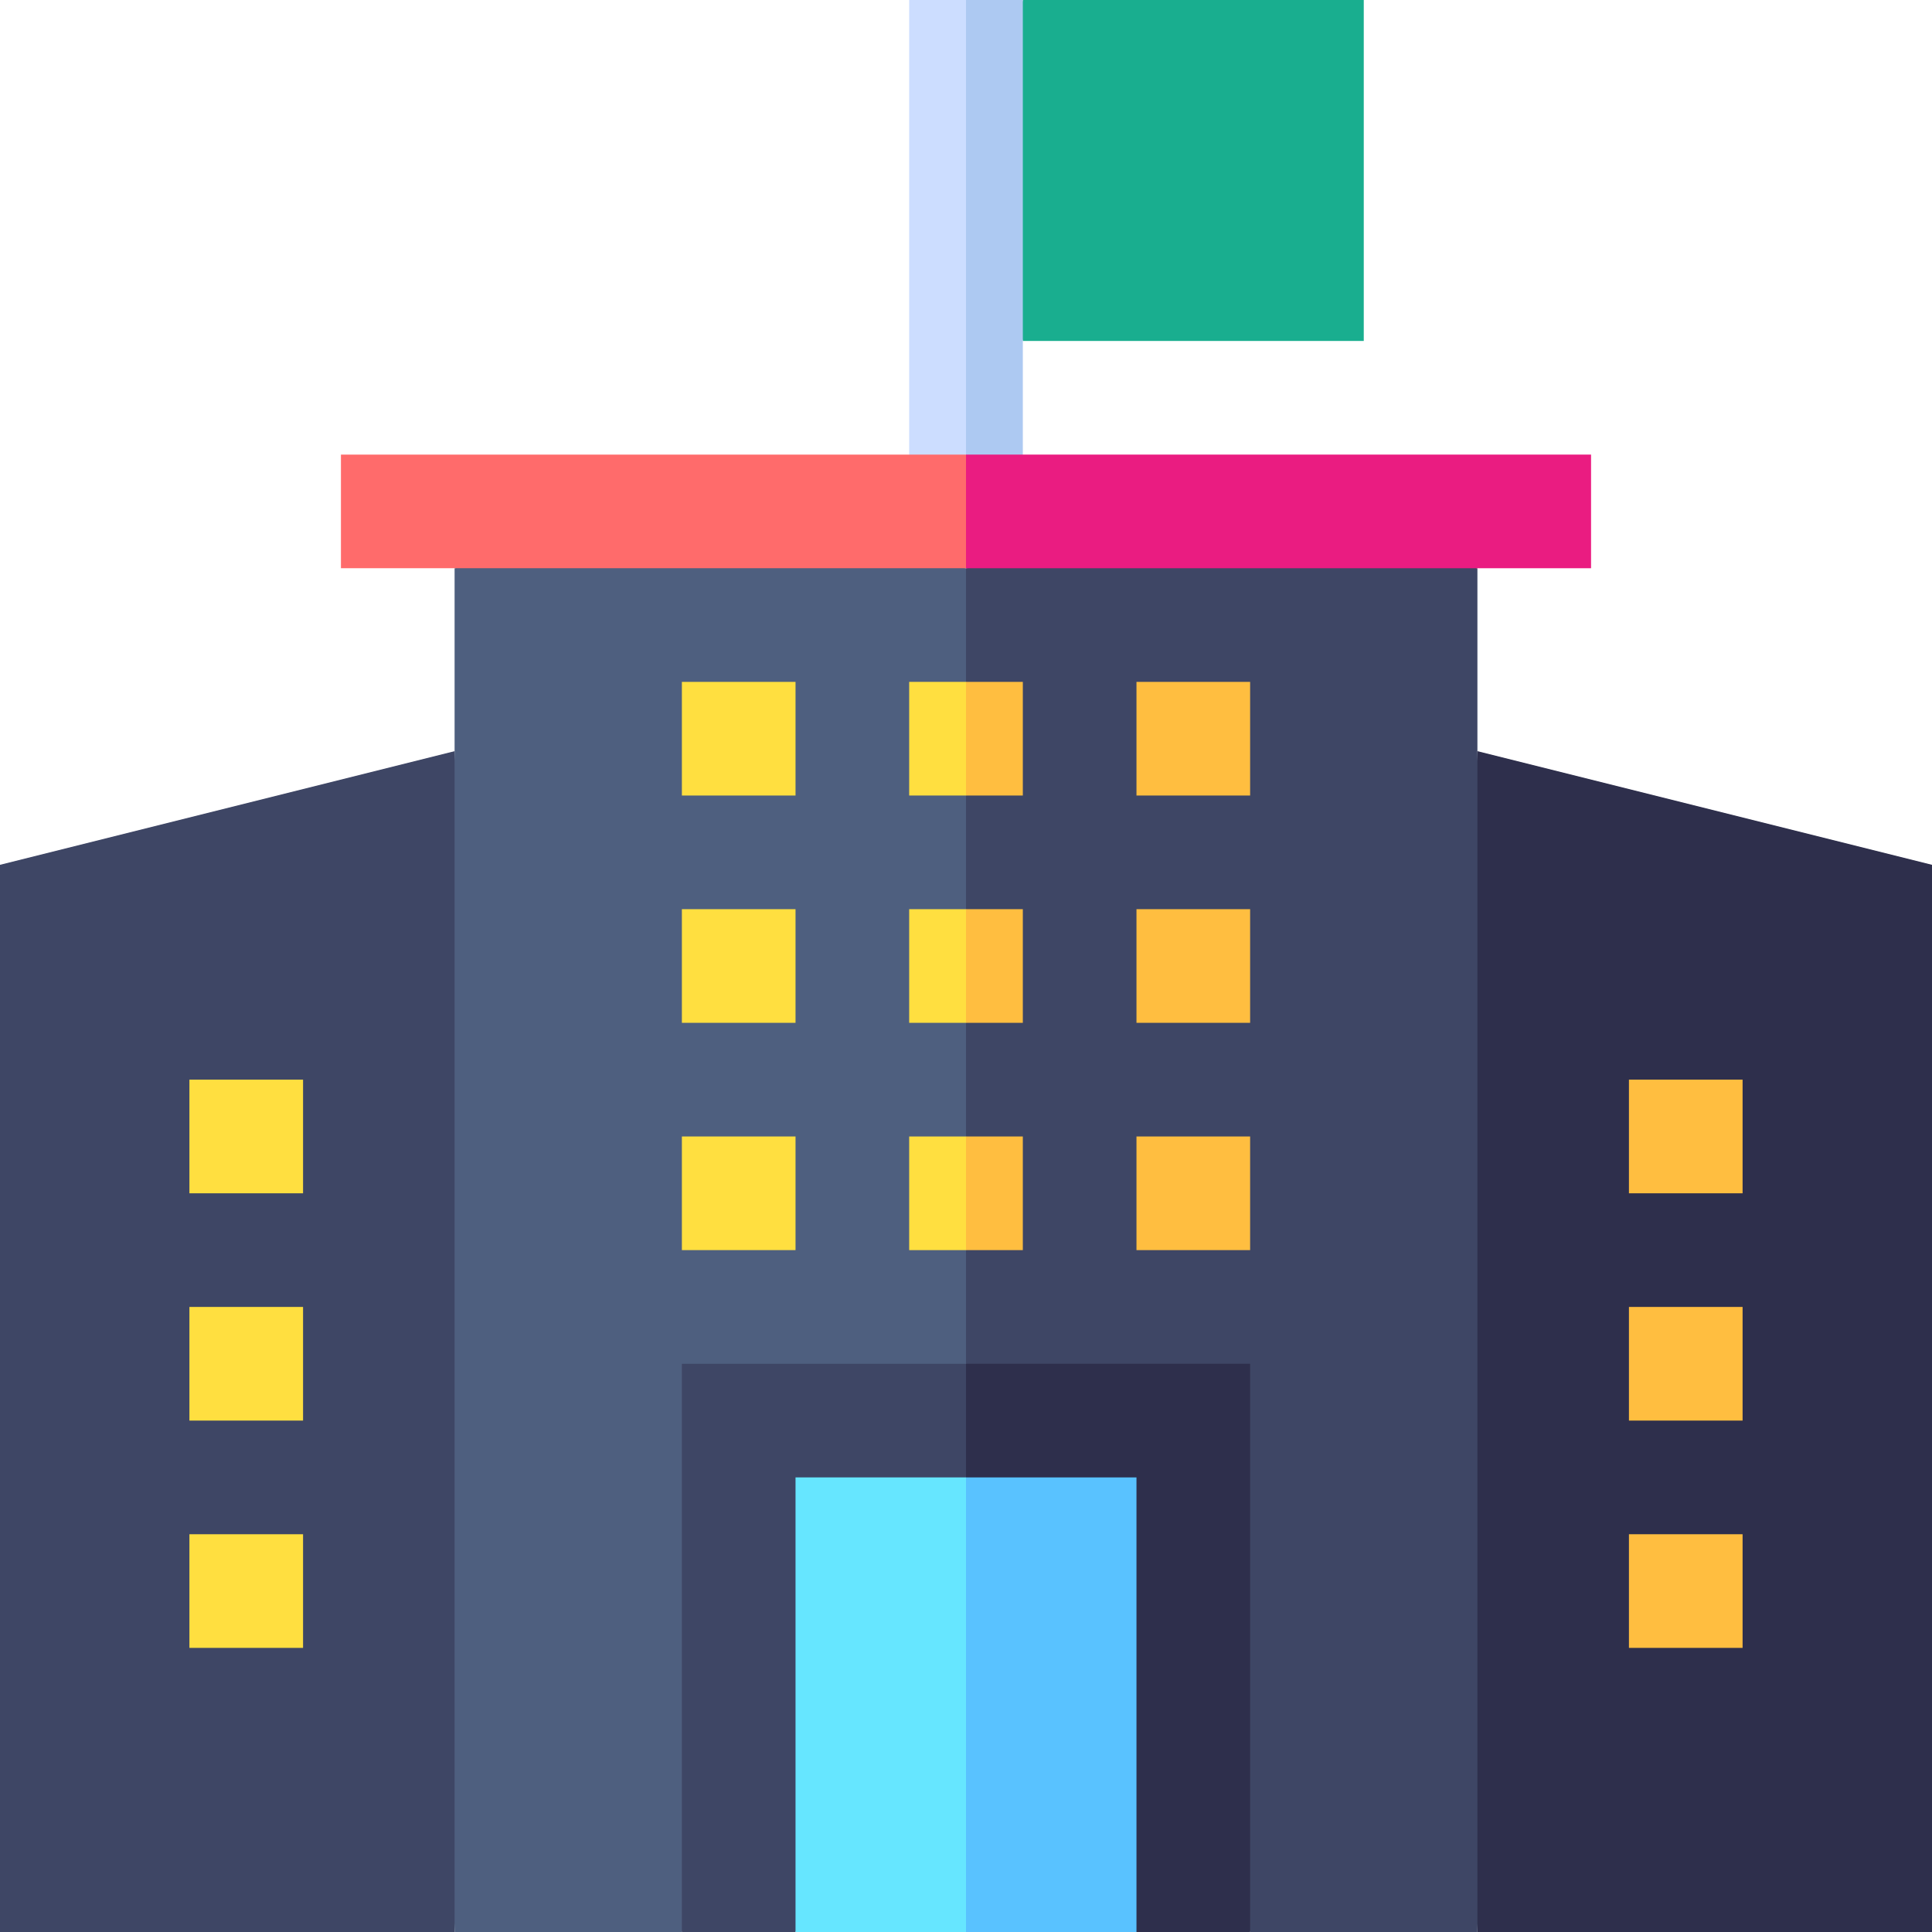
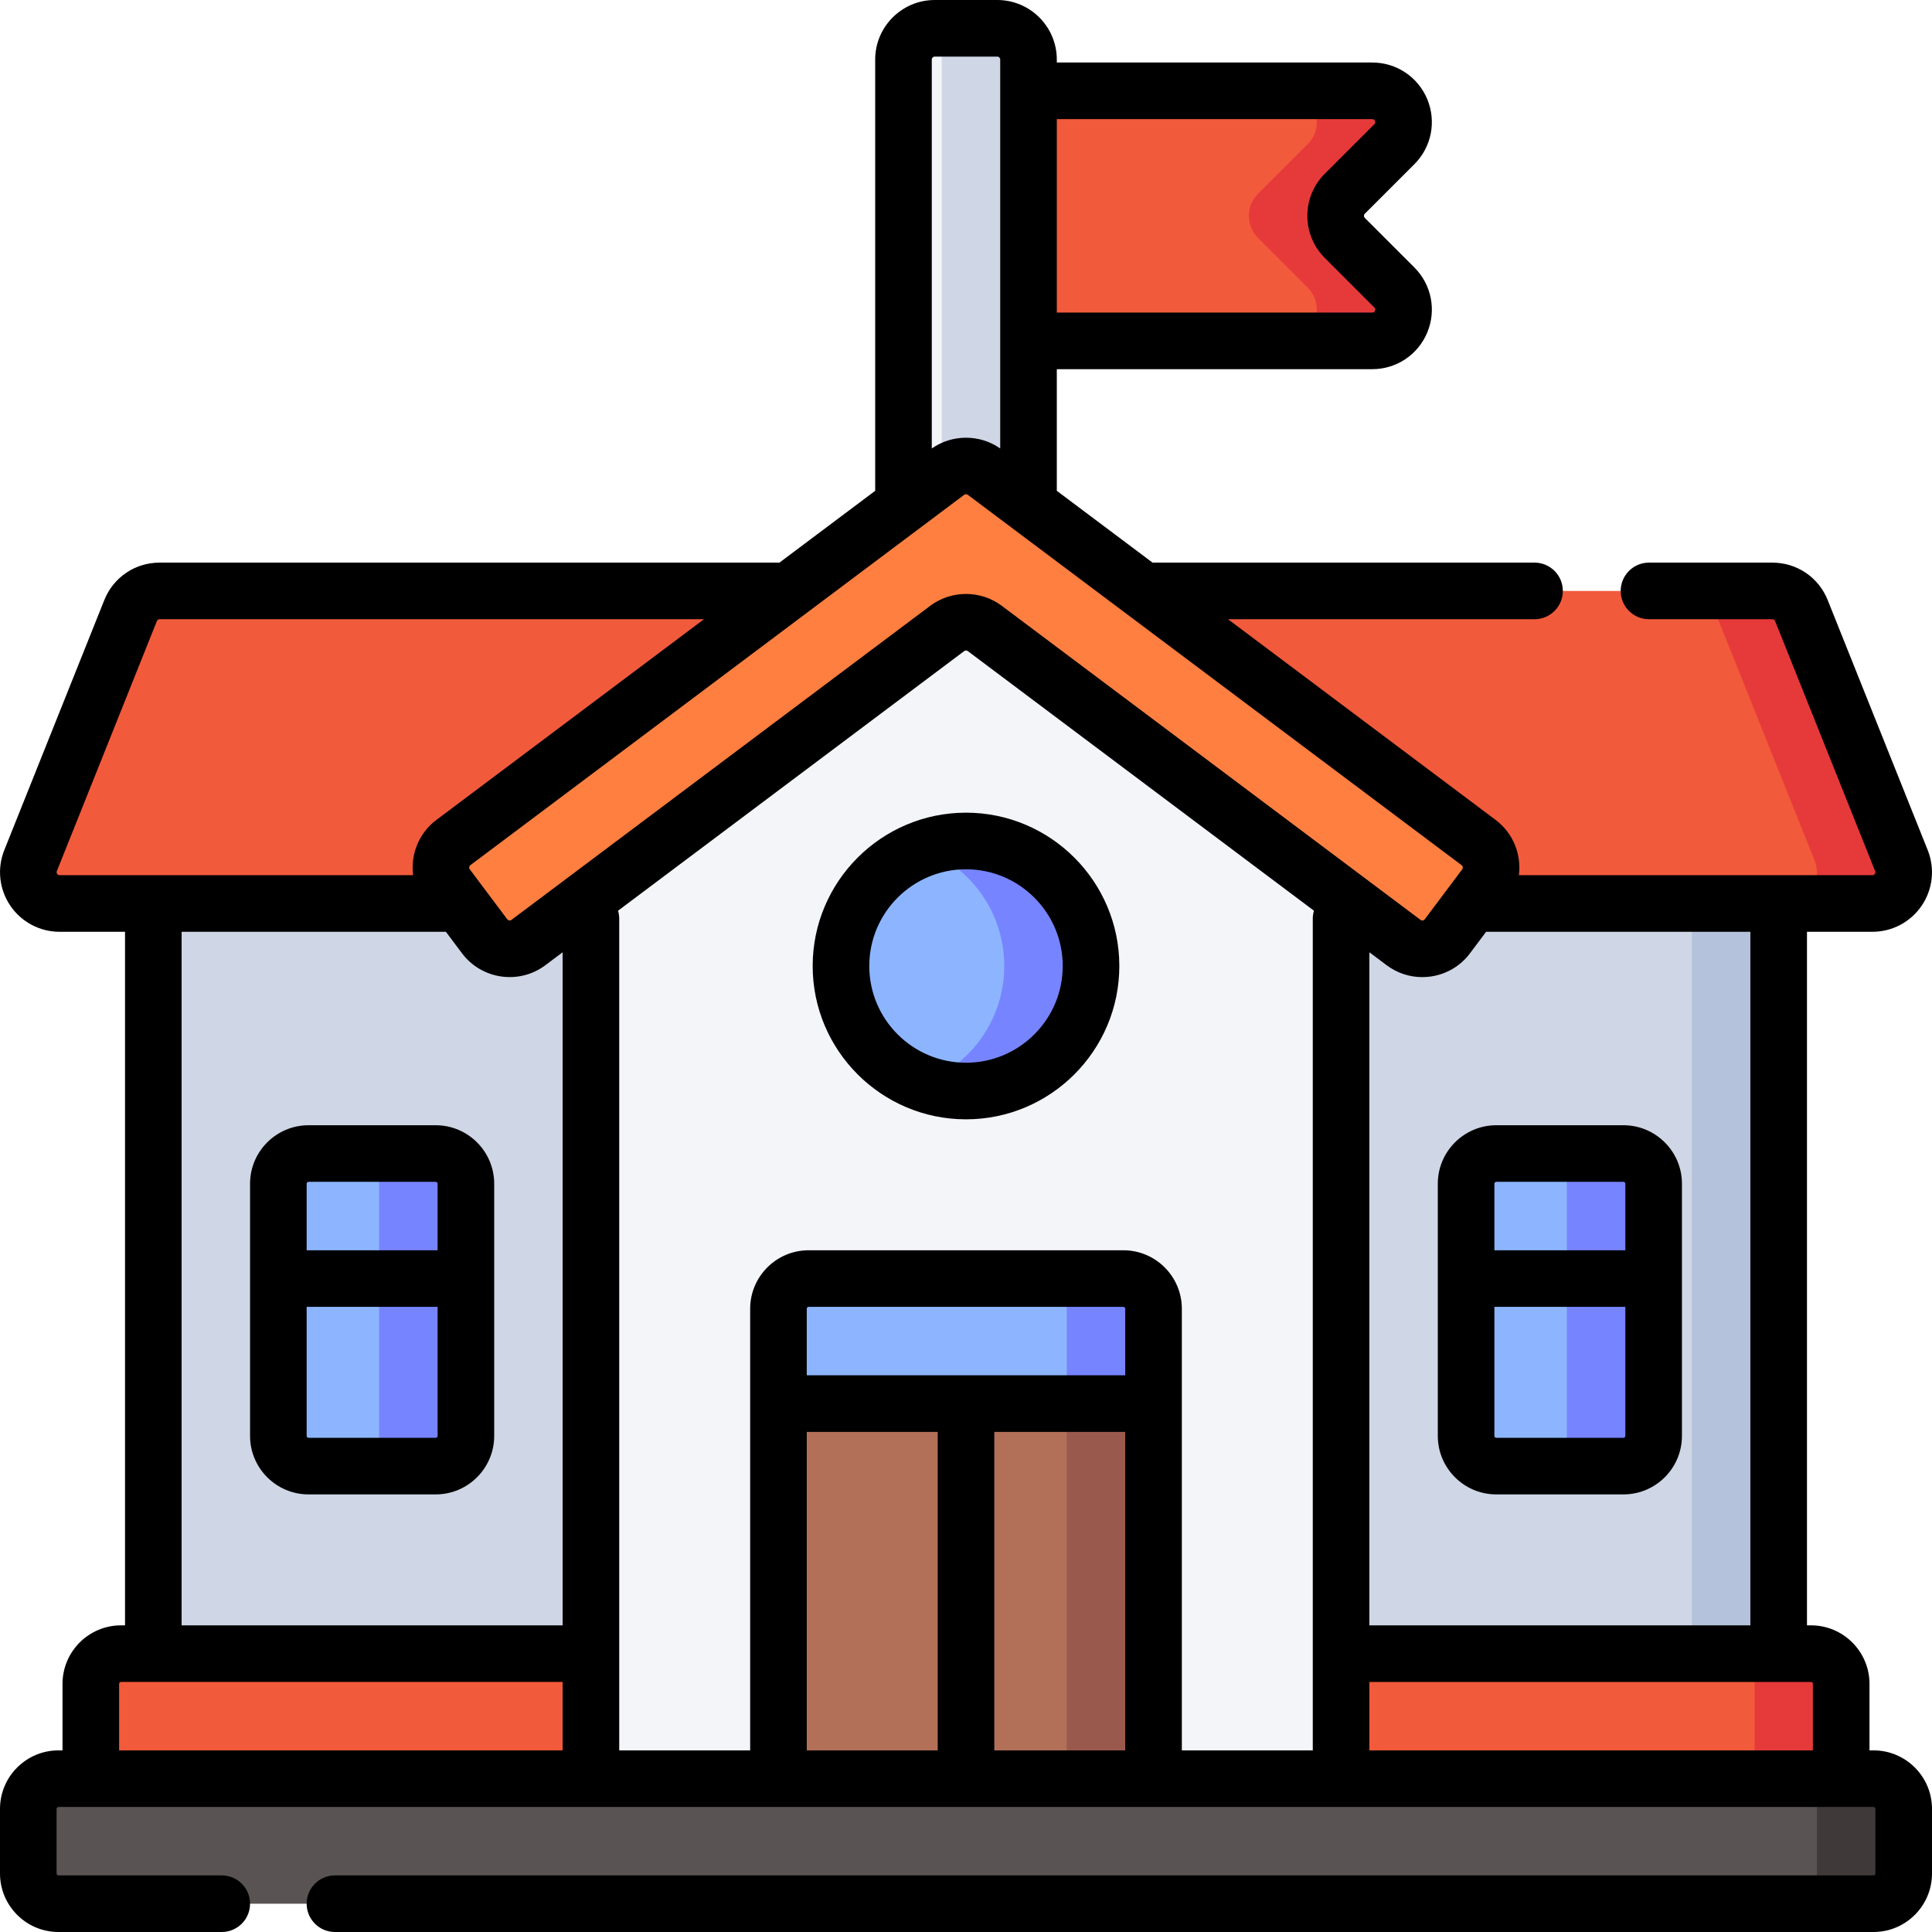
- <svg xmlns="http://www.w3.org/2000/svg" id="Layer_1" enable-background="new 0 0 510 510" height="512" viewBox="0 0 510 510" width="512">
+ <svg xmlns="http://www.w3.org/2000/svg" id="Capa_1" enable-background="new 0 0 512 512" height="512" viewBox="0 0 512 512" width="512">
  <g>
-     <path d="m360 90h-90l-10-45 10-45h90z" fill="#19ae8f" />
-     <path d="m240 0v120l7.5 10 7.5-10 10-60-10-60z" fill="#cdf" />
-     <path d="m0 228.289v281.711h120l10-152.106-10-159.605z" fill="#3e4665" />
-     <path d="m270 0h-15v120l7.5 10 7.5-10z" fill="#adc9f2" />
-     <path d="m120 150v360h60l75-150 37.5-105-37.5-105-67.5-10z" fill="#4e5f7f" />
-     <path d="m390 198.289-10 168.711 10 143h120v-281.711z" fill="#2e2f4c" />
-     <path d="m390 150-67.5-10-67.5 10v209.999l75 150.001h60z" fill="#3e4665" />
-     <g fill="#ffdf40">
-       <path d="m50 285h30v30h-30z" />
-       <path d="m50 345h30v30h-30z" />
-       <path d="m50 405h30v30h-30z" />
+     <g>
+       <path d="m40.633 234.333h430.733v211.174h-430.733z" fill="#cfd7e6" />
+       <path d="m448.367 234.333h23v211.174h-23z" fill="#b4c2db" />
+       <g>
+         <path d="m487.933 475.5v-29.267c0-4.418-3.582-8-8-8h-447.866c-4.418 0-8 3.582-8 8v29.267z" fill="#f25a3c" />
+         <path d="m479.933 438.233h-22.933c4.418 0 8 3.582 8 8v29.267h22.933v-29.267c0-4.418-3.581-8-8-8z" fill="#e63a3a" />
+       </g>
+       <path d="m369.524 38.207-13.136 13.136c-3.235 3.235-3.235 8.48 0 11.714l13.136 13.136c5.218 5.218 1.522 14.14-5.857 14.14h-91.1l-16.567-33.133 16.567-33.133h91.1c7.379 0 11.075 8.922 5.857 14.14z" fill="#f25a3c" />
+       <path d="m356.388 63.057c-3.235-3.235-3.235-8.479 0-11.714l13.136-13.136c5.218-5.218 1.522-14.141-5.857-14.141h-23c7.38 0 11.076 8.922 5.857 14.141l-13.136 13.136c-3.235 3.235-3.235 8.479 0 11.714l13.136 13.136c5.218 5.218 1.522 14.14-5.857 14.14h23c7.38 0 11.076-8.922 5.857-14.14z" fill="#e63a3a" />
+       <path d="m496.208 239.433c5.86 0 9.867-5.919 7.691-11.36l-26.507-66.267c-1.258-3.145-4.304-5.207-7.691-5.207h-427.403c-3.387 0-6.433 2.062-7.691 5.207l-26.506 66.268c-2.176 5.441 1.831 11.36 7.691 11.36h480.416z" fill="#f25a3c" />
+       <path d="m503.899 228.074-26.507-66.267c-1.258-3.145-4.304-5.207-7.691-5.207h-23c3.387 0 6.433 2.062 7.691 5.207l26.507 66.267c2.176 5.441-1.831 11.36-7.691 11.36h23c5.861-.001 9.868-5.919 7.691-11.36z" fill="#e63a3a" />
+       <path d="m355.4 219.333v256.167h-198.8v-256.167l99.4-77z" fill="#f3f5f9" />
+       <circle cx="256" cy="256" fill="#8db5ff" r="33.133" />
+       <g>
+         <path d="m305.7 371.967v103.533h-99.4v-103.533l49.7-14.548z" fill="#b37059" />
+         <path d="m282.7 365.235v110.265h23v-103.533z" fill="#995a4d" />
+         <path d="m305.7 371.967v-25.133c0-4.418-3.582-8-8-8h-83.4c-4.418 0-8 3.582-8 8v25.133z" fill="#8db5ff" />
+         <path d="m297.7 338.833h-23c4.418 0 8 3.582 8 8v25.133h23v-25.133c0-4.418-3.582-8-8-8z" fill="#7784ff" />
+       </g>
+       <path d="m239.433 144.5v-128.717c0-4.575 3.709-8.283 8.283-8.283h16.567c4.575 0 8.283 3.709 8.283 8.283v128.717z" fill="#f3f5f9" />
+       <g>
+         <path d="m396.533 388.533h33.7c4.418 0 8-3.582 8-8v-66.833c0-4.418-3.582-8-8-8h-33.7c-4.418 0-8 3.582-8 8v66.833c0 4.419 3.582 8 8 8z" fill="#8db5ff" />
+         <path d="m430.233 305.7h-23c4.418 0 8 3.582 8 8v66.833c0 4.418-3.582 8-8 8h23c4.418 0 8-3.582 8-8v-66.833c0-4.418-3.581-8-8-8z" fill="#7784ff" />
+       </g>
+       <path d="m256 222.867c-4.044 0-7.917.727-11.5 2.053 12.63 4.675 21.633 16.825 21.633 31.08s-9.004 26.405-21.633 31.08c3.583 1.326 7.456 2.053 11.5 2.053 18.299 0 33.133-14.834 33.133-33.133s-14.834-33.133-33.133-33.133z" fill="#7784ff" />
+       <path d="m264.283 7.5h-16.567c-1.141 0-2.228.231-3.217.648 2.977 1.256 5.067 4.201 5.067 7.635v128.717h23v-128.717c.001-4.575-3.708-8.283-8.283-8.283z" fill="#cfd7e6" />
+       <g>
+         <path d="m371.967 249.787-110.997-83.247c-2.945-2.209-6.995-2.209-9.94 0l-110.997 83.247c-3.66 2.745-8.852 2.003-11.597-1.657l-9.94-13.253c-2.745-3.66-2.003-8.852 1.657-11.597l130.877-98.158c2.945-2.209 6.995-2.209 9.94 0l130.876 98.158c3.66 2.745 4.401 7.937 1.657 11.597l-9.939 13.253c-2.745 3.66-7.937 4.402-11.597 1.657z" fill="#ff7f40" />
+       </g>
+       <path d="m496.5 471.367h-481c-4.418 0-8 3.582-8 8v17.133c0 4.418 3.582 8 8 8h481c4.418 0 8-3.582 8-8v-17.133c0-4.419-3.582-8-8-8z" fill="#595353" />
+       <path d="m496.5 471.367h-23c4.418 0 8 3.582 8 8v17.133c0 4.418-3.582 8-8 8h23c4.418 0 8-3.582 8-8v-17.133c0-4.419-3.582-8-8-8z" fill="#403939" />
+       <g>
+         <path d="m81.767 388.533h33.7c4.418 0 8-3.582 8-8v-66.833c0-4.418-3.582-8-8-8h-33.7c-4.418 0-8 3.582-8 8v66.833c0 4.419 3.581 8 8 8z" fill="#8db5ff" />
+         <path d="m115.467 305.7h-23c4.418 0 8 3.582 8 8v66.833c0 4.418-3.582 8-8 8h23c4.418 0 8-3.582 8-8v-66.833c0-4.418-3.582-8-8-8z" fill="#7784ff" />
+       </g>
    </g>
-     <path d="m430 285h30v30h-30z" fill="#ffbe40" />
-     <path d="m430 345h30v30h-30z" fill="#ffbe40" />
-     <path d="m430 405h30v30h-30z" fill="#ffbe40" />
-     <path d="m180 180h30v30h-30z" fill="#ffdf40" />
-     <path d="m180 240h30v30h-30z" fill="#ffdf40" />
-     <path d="m180 300h30v30h-30z" fill="#ffdf40" />
-     <path d="m300 180h30v30h-30z" fill="#ffbe40" />
-     <path d="m300 240h30v30h-30z" fill="#ffbe40" />
-     <path d="m300 300h30v30h-30z" fill="#ffbe40" />
-     <path d="m90 120v30h165l10-15-10-15z" fill="#ff6b6b" />
-     <path d="m255 120h165v30h-165z" fill="#ea1c81" />
-     <path d="m180 360v150h30l45-120 10-15-10-15z" fill="#3e4665" />
-     <path d="m255 360h75v150h-75z" fill="#2e2f4c" />
-     <path d="m210 390v120h45l10-60-10-60z" fill="#66e6ff" />
-     <path d="m255 390h45v120h-45z" fill="#59c2ff" />
-     <path d="m240 180v30h15l10-15-10-15z" fill="#ffdf40" />
-     <path d="m255 180h15v30h-15z" fill="#ffbe40" />
-     <path d="m240 270h15l10-15-10-15h-15z" fill="#ffdf40" />
-     <path d="m255 240h15v30h-15z" fill="#ffbe40" />
-     <path d="m240 330h15l10-15-10-15h-15z" fill="#ffdf40" />
-     <path d="m255 300h15v30h-15z" fill="#ffbe40" />
+     <g>
+       <path d="m496.5 463.867h-1.066v-17.633c0-8.547-6.953-15.5-15.5-15.5h-1.066v-183.8h17.342c5.244 0 10.13-2.593 13.069-6.935 2.941-4.342 3.532-9.842 1.585-14.71l-26.507-66.266c-2.411-6.027-8.163-9.922-14.654-9.922h-32.703c-4.143 0-7.5 3.358-7.5 7.5s3.357 7.5 7.5 7.5h32.702c.322 0 .608.193.727.493l26.507 66.267c.043.105.154.386-.078.729-.233.344-.535.344-.648.344h-93.694c.697-5.454-1.464-11.123-6.168-14.652l-70.909-53.182h81.228c4.143 0 7.5-3.358 7.5-7.5s-3.357-7.5-7.5-7.5h-100.967c-.083 0-.163.01-.245.012l-25.389-19.042v-32.236h83.601c6.406 0 12.13-3.825 14.582-9.743 2.451-5.919 1.108-12.671-3.422-17.201l-13.136-13.136c-.152-.152-.229-.338-.229-.554 0-.215.077-.401.23-.554l13.135-13.136c4.529-4.53 5.873-11.282 3.422-17.2-2.452-5.919-8.176-9.743-14.582-9.743h-83.601v-.784c0-8.703-7.08-15.783-15.783-15.783h-16.566c-8.703 0-15.784 7.08-15.784 15.783v114.288l-25.389 19.041c-.082-.003-.162-.012-.245-.012h-164.001c-6.492 0-12.244 3.895-14.654 9.921l-26.507 66.268c-1.948 4.869-1.355 10.368 1.584 14.71 2.94 4.342 7.826 6.935 13.07 6.935h17.342v183.8h-1.066c-8.547 0-15.5 6.953-15.5 15.5v17.633h-1.067c-8.547 0-15.5 6.953-15.5 15.5v17.133c0 8.547 6.953 15.5 15.5 15.5h43.267c4.142 0 7.5-3.358 7.5-7.5s-3.358-7.5-7.5-7.5h-43.267c-.276 0-.5-.224-.5-.5v-17.133c0-.276.224-.5.5-.5h481c.275 0 .5.224.5.5v17.133c0 .276-.225.5-.5.5h-407.733c-4.142 0-7.5 3.358-7.5 7.5s3.358 7.5 7.5 7.5h407.733c8.547 0 15.5-6.953 15.5-15.5v-17.133c0-8.547-6.953-15.5-15.5-15.5zm-32.633-33.134h-100.967v-178.371l4.566 3.425c2.761 2.071 6.047 3.16 9.438 3.16.751 0 1.508-.053 2.265-.162 4.175-.596 7.866-2.782 10.395-6.155l4.273-5.697h70.031v183.8zm-76.364-200.355-9.94 13.253c-.129.172-.302.275-.515.305-.212.031-.409-.02-.581-.149l-110.997-83.247c-2.788-2.091-6.129-3.136-9.47-3.136s-6.682 1.045-9.47 3.136l-110.997 83.248c-.346.259-.837.189-1.096-.157l-9.94-13.253c-.26-.346-.189-.838.156-1.098l130.876-98.157c.277-.208.665-.208.94 0l130.877 98.158c.346.259.416.751.157 1.097zm-23.836-198.811c.195 0 .523 0 .724.483.2.483-.032.715-.17.854h-.001l-13.134 13.135c-2.981 2.981-4.624 6.945-4.624 11.161s1.643 8.18 4.623 11.161l13.136 13.136c.139.138.37.37.17.854-.2.483-.528.483-.724.483h-83.601v-51.267zm-115.95-16.567h16.566c.432 0 .783.352.783.783v8.284 66.267 28.513c-5.411-3.798-12.723-3.797-18.133 0v-103.064c0-.431.352-.783.784-.783zm-232.574 216.589c-.233-.344-.121-.624-.079-.729l26.507-66.267c.12-.299.405-.492.727-.492h144.263l-70.908 53.181c-4.704 3.528-6.865 9.197-6.168 14.652h-93.694c-.113-.001-.415-.001-.648-.345zm32.99 15.344h70.03l4.274 5.698c5.222 6.962 15.134 8.378 22.096 3.157l4.567-3.425v178.371h-100.967zm-16.566 199.3c0-.276.224-.5.5-.5h117.033v18.133h-117.533zm132.533-202.762c0-.739-.111-1.451-.31-2.126l91.74-68.805c.277-.207.665-.206.94 0l91.741 68.805c-.199.675-.31 1.387-.31 2.126v220.395h-34.7v-117.033c0-8.547-6.953-15.5-15.5-15.5h-83.4c-8.547 0-15.5 6.953-15.5 15.5v117.033h-34.7v-220.395zm49.7 120.996v-17.633c0-.276.224-.5.5-.5h83.4c.275 0 .5.224.5.5v17.633zm0 15h34.7v84.4h-34.7zm49.7 84.4v-84.4h34.7v84.4zm99.4 0v-18.133h117.033c.275 0 .5.224.5.5v17.633z" />
+       <path d="m256 296.633c22.405 0 40.633-18.228 40.633-40.633s-18.228-40.633-40.633-40.633-40.633 18.228-40.633 40.633 18.228 40.633 40.633 40.633zm0-66.266c14.134 0 25.633 11.499 25.633 25.633s-11.499 25.633-25.633 25.633-25.633-11.499-25.633-25.633 11.499-25.633 25.633-25.633z" />
+       <path d="m115.467 298.2h-33.7c-8.547 0-15.5 6.953-15.5 15.5v66.833c0 8.547 6.953 15.5 15.5 15.5h33.7c8.547 0 15.5-6.953 15.5-15.5v-66.833c0-8.547-6.953-15.5-15.5-15.5zm-33.7 15h33.7c.276 0 .5.224.5.5v17.633h-34.7v-17.633c0-.276.224-.5.5-.5zm33.7 67.833h-33.7c-.276 0-.5-.224-.5-.5v-34.2h34.7v34.2c0 .276-.224.5-.5.5z" />
+       <path d="m381.033 313.7v66.833c0 8.547 6.953 15.5 15.5 15.5h33.7c8.547 0 15.5-6.953 15.5-15.5v-66.833c0-8.547-6.953-15.5-15.5-15.5h-33.7c-8.547 0-15.5 6.953-15.5 15.5zm49.2 67.333h-33.7c-.275 0-.5-.224-.5-.5v-34.2h34.7v34.2c0 .276-.224.5-.5.5zm.5-67.333v17.633h-34.7v-17.633c0-.276.225-.5.5-.5h33.7c.276 0 .5.224.5.5z" />
+     </g>
  </g>
</svg>
